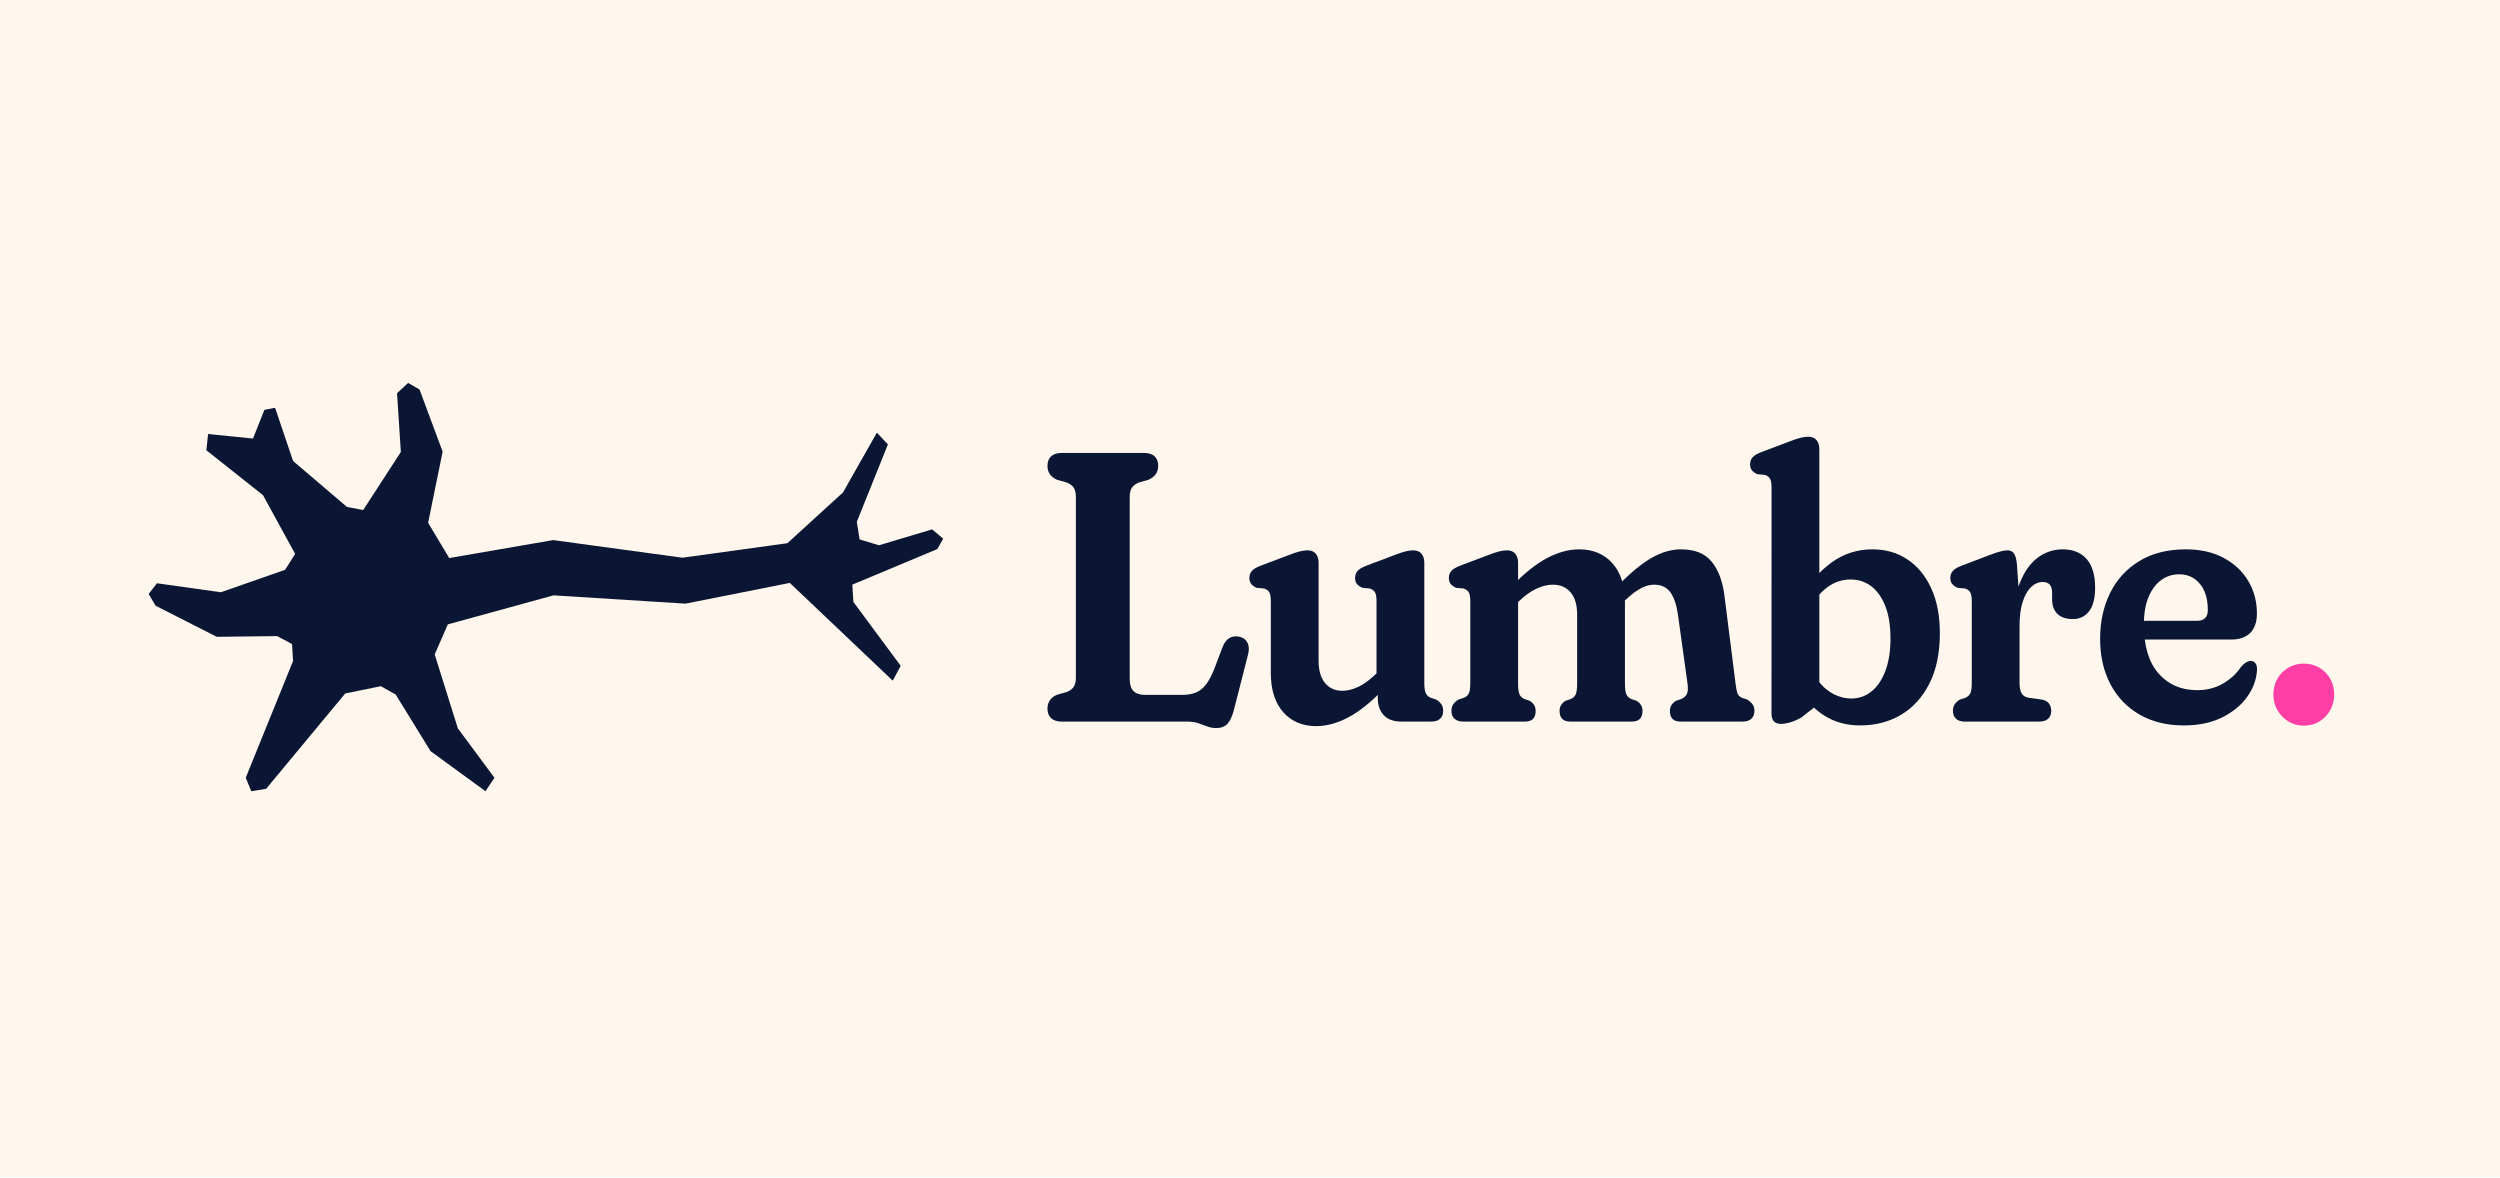
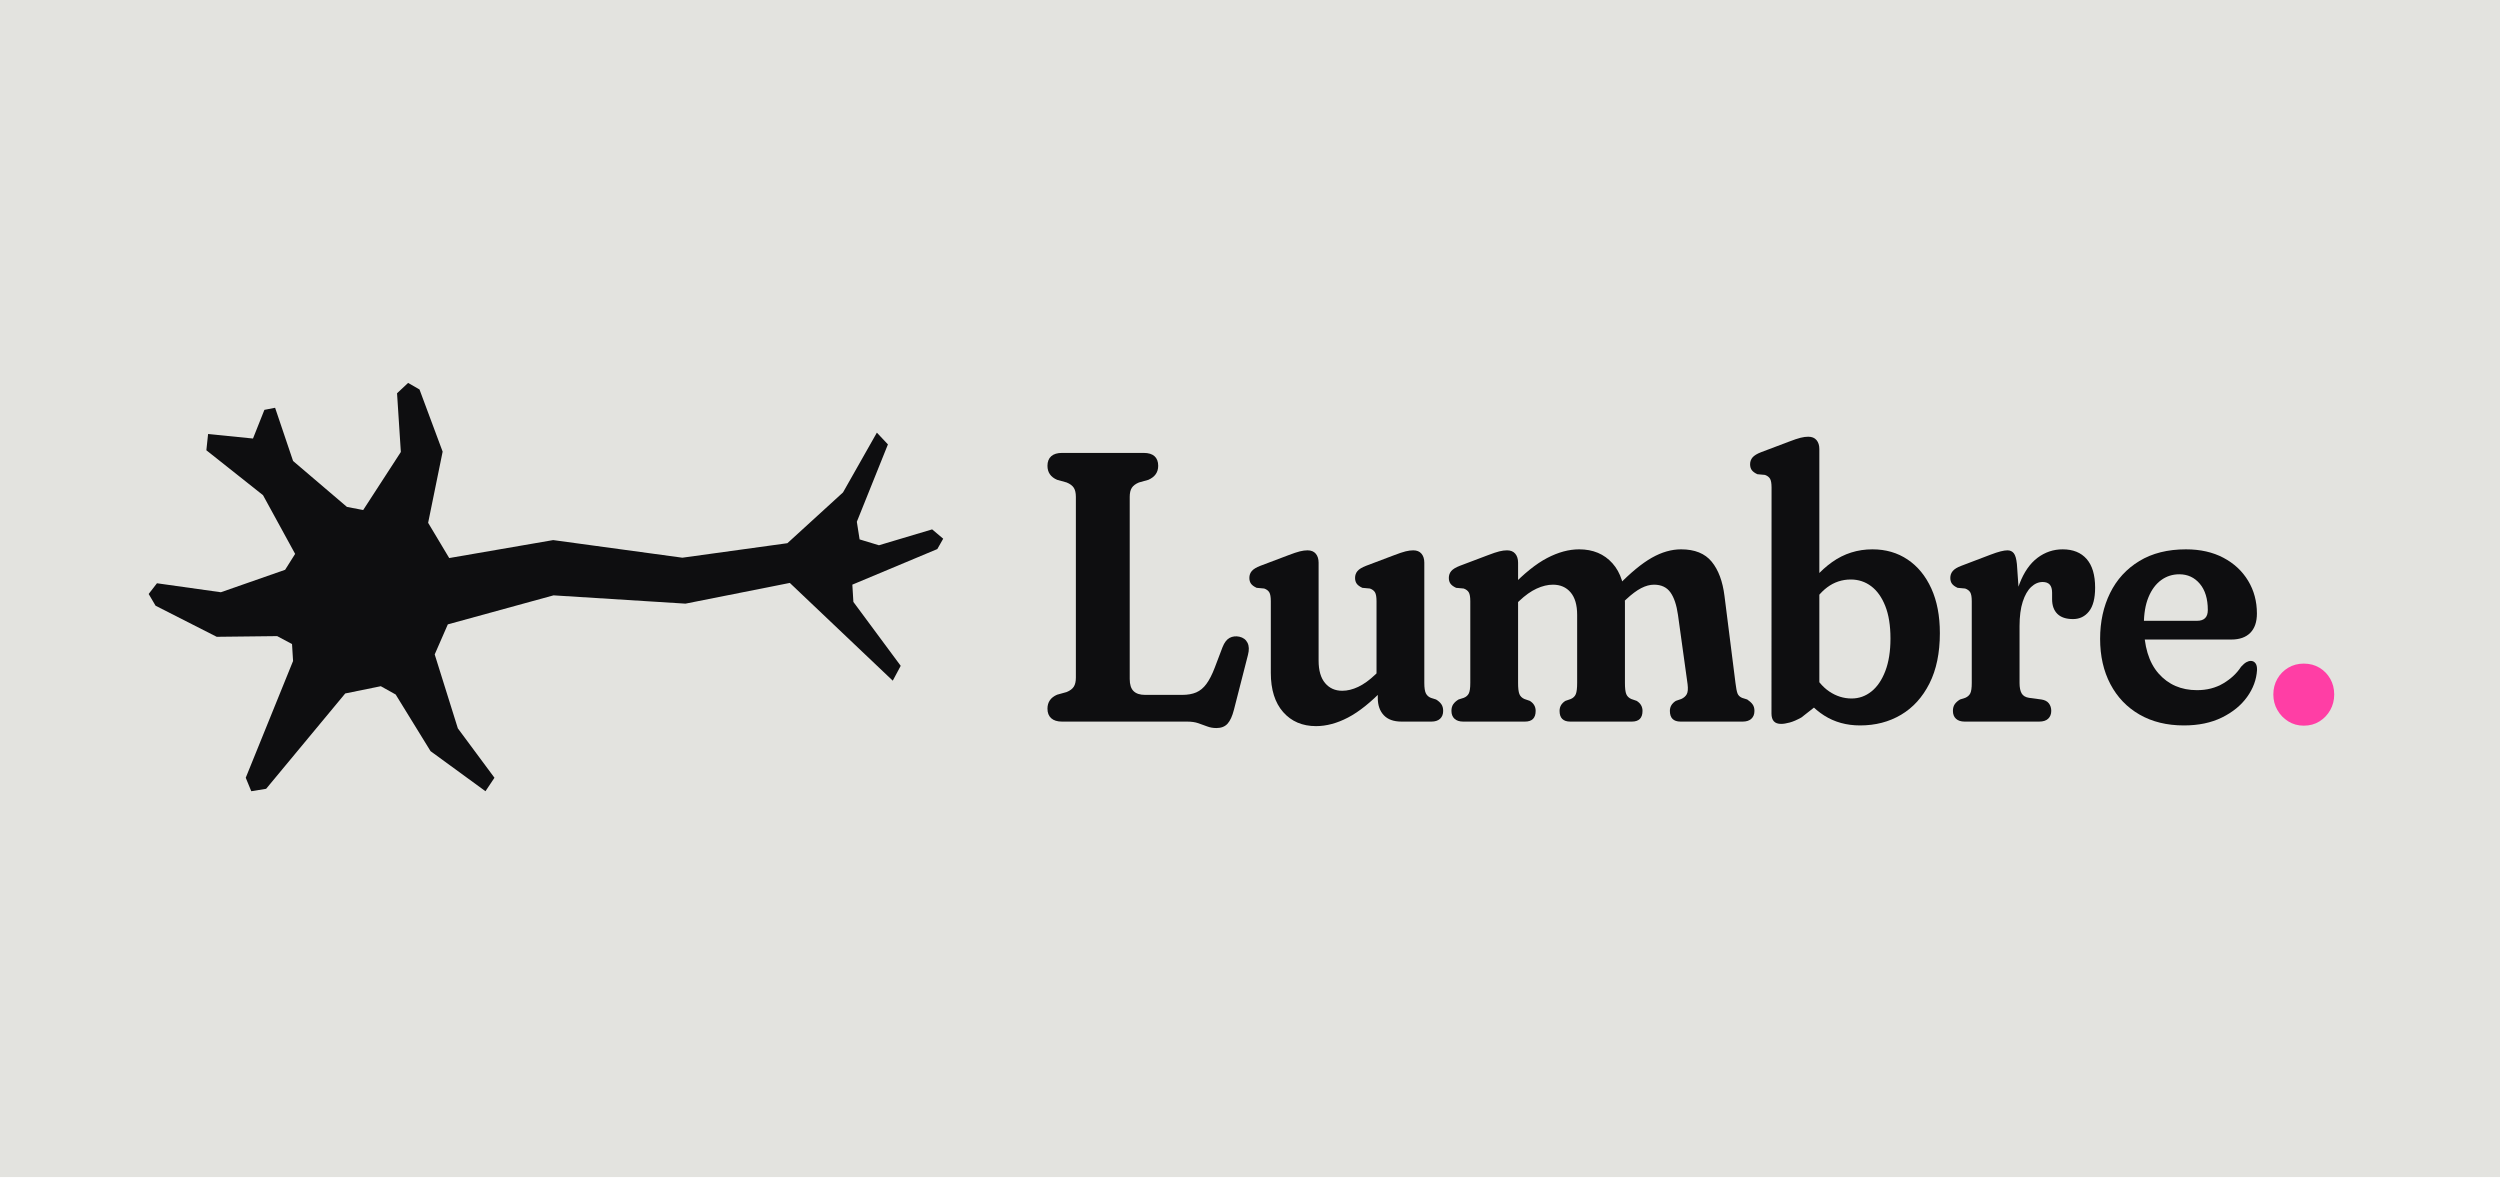
<svg xmlns="http://www.w3.org/2000/svg" viewBox="0 0 977 460" width="977" height="460">
-   <rect width="977" height="460" fill="#FFF7ED" />
+   <rect width="977" height="460" fill="#E3E3DF" />
  <g transform="translate(50,141) scale(1.35)">
-     <path d="M8.0 70.9 L25.7 79.9 L43.2 79.7 L47.5 82.0 L47.8 86.9 L34.1 120.7 L35.7 124.6 L40.0 123.9 L62.9 96.3 L73.2 94.2 L77.5 96.6 L87.6 113.0 L103.5 124.6 L106.1 120.7 L95.5 106.4 L88.8 85.0 L92.6 76.3 L123.2 67.9 L161.4 70.3 L191.6 64.3 L221.4 92.6 L223.7 88.3 L210.0 69.8 L209.7 64.8 L234.3 54.5 L236.0 51.5 L232.8 48.8 L217.4 53.4 L211.8 51.7 L211.0 46.6 L220.0 24.2 L216.8 20.8 L207.0 38.1 L190.9 52.8 L160.5 57.0 L123.1 51.9 L93.0 57.1 L86.9 46.9 L91.1 26.3 L84.4 8.3 L81.1 6.4 L77.9 9.4 L79.0 26.4 L68.1 43.2 L63.4 42.3 L47.8 29.0 L42.6 13.6 L39.5 14.2 L36.2 22.5 L23.2 21.2 L22.7 25.9 L39.1 38.9 L48.4 55.9 L45.5 60.5 L26.9 67.0 L8.4 64.4 L6.0 67.5Z" fill="#0A1633" />
+     <path d="M8.0 70.9 L25.7 79.9 L43.2 79.7 L47.5 82.0 L47.8 86.9 L34.1 120.7 L35.7 124.6 L40.0 123.9 L62.9 96.3 L73.2 94.2 L77.5 96.6 L87.6 113.0 L103.5 124.6 L106.1 120.7 L95.5 106.4 L88.8 85.0 L92.6 76.3 L123.2 67.9 L161.4 70.3 L191.6 64.3 L221.4 92.6 L223.7 88.3 L210.0 69.8 L209.7 64.8 L234.3 54.5 L236.0 51.5 L232.8 48.8 L217.4 53.4 L211.8 51.7 L211.0 46.6 L220.0 24.2 L216.8 20.8 L207.0 38.1 L190.9 52.8 L160.5 57.0 L123.1 51.9 L93.0 57.1 L86.9 46.9 L91.1 26.3 L84.4 8.3 L81.1 6.4 L77.9 9.4 L79.0 26.4 L68.1 43.2 L63.4 42.3 L47.8 29.0 L42.6 13.6 L39.5 14.2 L36.2 22.5 L23.2 21.2 L22.7 25.9 L39.1 38.9 L48.4 55.9 L45.5 60.5 L26.9 67.0 L8.4 64.4 L6.0 67.5Z" fill="#0E0E10" />
  </g>
-   <path d="M448.784 187.515 445.094 188.55Q443.144 189.36 442.319 190.627Q441.494 191.895 441.494 194.16V265.35Q441.494 268.62 443.002 270.09Q444.509 271.56 447.464 271.56H462.015Q465.24 271.56 467.497 270.585Q469.755 269.61 471.465 267.285Q473.175 264.96 474.705 260.97L477.78 252.87Q478.875 250.155 480.562 249.27Q482.25 248.385 484.335 248.82Q486.585 249.33 487.522 251.19Q488.46 253.05 487.71 255.915L482.22 277.38Q481.275 281.1 479.737 282.81Q478.2 284.52 475.38 284.52Q473.43 284.52 471.78 283.89Q470.13 283.26 468.285 282.63Q466.44 282.0 463.92 282.0H415.005Q412.275 282.0 410.812 280.688Q409.35 279.375 409.35 276.96Q409.35 273.105 413.13 271.485L416.85 270.45Q418.83 269.64 419.64 268.358Q420.45 267.075 420.45 264.84V194.16Q420.45 191.895 419.64 190.627Q418.83 189.36 416.85 188.55L413.13 187.515Q409.35 185.895 409.35 182.04Q409.35 179.595 410.812 178.297Q412.275 177.0 415.005 177.0H446.97Q449.774 177.0 451.199 178.297Q452.624 179.595 452.624 182.04Q452.624 185.835 448.784 187.515Z" fill="#0A1633" />
-   <path d="M538.44 272.775V268.65L537.945 268.17V234.945Q537.945 232.5 537.353 231.495Q536.76 230.49 535.365 229.995L532.41 229.725Q530.85 229.005 530.205 228.105Q529.56 227.205 529.56 225.84Q529.56 224.295 530.505 223.17Q531.45 222.045 533.865 221.115L544.77 216.99Q547.695 215.865 549.315 215.468Q550.935 215.07 552.3 215.07Q554.415 215.07 555.517 216.39Q556.62 217.71 556.62 219.885V266.91Q556.62 269.775 557.242 270.983Q557.865 272.19 559.17 272.715L561.21 273.36Q562.575 274.185 563.28 275.213Q563.985 276.24 563.985 277.815Q563.985 279.795 562.777 280.898Q561.57 282.0 559.41 282.0H547.695Q543.12 282.0 540.78 279.503Q538.44 277.005 538.44 272.775ZM496.635 262.95V234.945Q496.635 232.5 496.043 231.495Q495.45 230.49 494.055 229.995L491.1 229.725Q489.54 229.005 488.895 228.105Q488.25 227.205 488.25 225.84Q488.25 224.295 489.195 223.17Q490.14 222.045 492.555 221.115L503.46 216.99Q506.385 215.865 508.005 215.468Q509.625 215.07 510.99 215.07Q513.105 215.07 514.207 216.39Q515.31 217.71 515.31 219.885V258.18Q515.31 263.94 517.845 266.948Q520.38 269.955 524.535 269.955Q527.565 269.955 530.797 268.425Q534.03 266.895 537.51 263.58L539.88 261.315L543.765 266.175L540.795 269.22Q533.25 277.05 526.815 280.41Q520.38 283.77 514.305 283.77Q506.295 283.77 501.465 278.288Q496.635 272.805 496.635 262.95Z" fill="#0A1633" />
-   <path d="M593.265 219.885V266.91Q593.265 269.94 593.775 271.23Q594.285 272.52 595.725 273.165L597.855 273.9Q600.135 275.325 600.135 277.815Q600.135 282.0 595.965 282.0H571.8Q569.64 282.0 568.433 280.898Q567.225 279.795 567.225 277.815Q567.225 276.24 567.93 275.213Q568.635 274.185 570 273.36L572.04 272.715Q573.435 272.16 574.013 270.983Q574.59 269.805 574.59 266.91V234.945Q574.59 232.5 573.998 231.495Q573.405 230.49 572.01 229.995L569.055 229.725Q567.495 229.005 566.85 228.105Q566.205 227.205 566.205 225.84Q566.205 224.295 567.15 223.17Q568.095 222.045 570.51 221.115L581.415 216.99Q584.34 215.865 585.96 215.468Q587.58 215.07 588.945 215.07Q591.06 215.07 592.162 216.39Q593.265 217.71 593.265 219.885ZM591.33 237.135 587.445 232.545 590.415 229.5Q598.095 221.49 604.597 218.085Q611.1 214.68 617.13 214.68Q625.275 214.68 630.15 220.14Q635.025 225.6 635.025 235.5V266.91Q635.025 269.94 635.535 271.23Q636.045 272.52 637.485 273.165L639.615 273.9Q641.895 275.325 641.895 277.815Q641.895 282.0 637.725 282.0H613.65Q609.48 282.0 609.48 277.815Q609.48 275.325 611.76 273.9L613.89 273.165Q615.33 272.52 615.84 271.23Q616.35 269.94 616.35 266.91V240.27Q616.35 234.51 613.793 231.502Q611.235 228.495 606.9 228.495Q603.855 228.495 600.517 230.025Q597.18 231.555 593.7 234.87ZM633.045 236.535 629.205 231.99 632.22 228.945Q639.72 221.25 645.532 217.965Q651.344 214.68 656.969 214.68Q664.964 214.68 668.917 219.495Q672.869 224.31 673.934 232.935L678.225 266.91Q678.57 269.76 678.997 270.938Q679.425 272.115 680.775 272.715L682.815 273.36Q684.135 274.23 684.885 275.235Q685.635 276.24 685.635 277.815Q685.635 279.795 684.427 280.898Q683.22 282.0 681.06 282.0H656.76Q652.59 282.0 652.59 277.815Q652.59 275.37 654.915 273.9L657.045 273.165Q658.485 272.52 659.168 271.32Q659.85 270.12 659.505 267.36L655.755 240.315Q654.93 234.465 652.785 231.48Q650.64 228.495 646.38 228.495Q643.995 228.495 641.37 229.845Q638.745 231.195 635.46 234.27Z" fill="#0A1633" />
-   <path d="M711 175.485V274.875L703.995 280.38Q701.4 281.835 699.397 282.367Q697.395 282.9 696.09 282.9Q694.14 282.9 693.218 281.88Q692.295 280.86 692.295 278.835L692.325 190.545Q692.325 188.1 691.733 187.095Q691.14 186.09 689.745 185.595L686.79 185.325Q685.23 184.605 684.585 183.705Q683.94 182.805 683.94 181.44Q683.94 179.895 684.885 178.77Q685.83 177.645 688.245 176.715L699.15 172.59Q702.075 171.465 703.695 171.068Q705.315 170.67 706.68 170.67Q708.795 170.67 709.897 171.99Q711 173.31 711 175.485ZM707.07 238.38 703.875 233.4Q709.005 224.61 716.017 219.645Q723.03 214.68 731.745 214.68Q739.56 214.68 745.492 218.663Q751.425 222.645 754.762 229.98Q758.1 237.315 758.1 247.425Q758.1 259.035 754.027 267.105Q749.955 275.175 742.927 279.338Q735.9 283.5 726.915 283.5Q718.98 283.5 712.875 279.615Q706.77 275.73 702.84 268.71L707.82 261.6Q710.775 267.465 714.855 270.218Q718.935 272.97 723.6 272.97Q727.92 272.97 731.348 270.233Q734.775 267.495 736.785 262.245Q738.795 256.995 738.795 249.54Q738.795 241.95 736.77 236.835Q734.745 231.72 731.265 229.095Q727.785 226.47 723.27 226.47Q718.2 226.47 714.12 229.492Q710.04 232.515 707.07 238.38Z" fill="#0A1633" />
-   <path d="M786.615 245.43Q786.615 234.93 789.232 228.12Q791.85 221.31 796.26 217.995Q800.67 214.68 806.085 214.68Q812.16 214.68 815.467 218.468Q818.774 222.255 818.774 229.635Q818.774 235.92 816.382 238.927Q813.99 241.935 810.15 241.935Q806.07 241.935 804.015 239.895Q801.96 237.855 801.96 234.18V231.645Q801.96 229.5 801.045 228.472Q800.13 227.445 798.27 227.445Q795.84 227.445 793.777 229.387Q791.715 231.33 790.477 235.155Q789.24 238.98 789.24 244.68ZM788.205 220.425 789.24 235.23V266.91Q789.24 269.58 790.065 270.99Q790.89 272.4 792.96 272.715L797.775 273.36Q799.77 273.66 800.7 274.883Q801.63 276.105 801.63 277.815Q801.63 279.705 800.445 280.853Q799.26 282.0 796.92 282.0H767.775Q765.615 282.0 764.408 280.898Q763.2 279.795 763.2 277.815Q763.2 276.24 763.905 275.213Q764.61 274.185 765.975 273.36L768.015 272.715Q769.41 272.115 769.988 270.96Q770.565 269.805 770.565 266.91V234.945Q770.565 232.5 769.973 231.495Q769.38 230.49 767.985 229.995L765.03 229.725Q763.47 229.005 762.825 228.105Q762.18 227.205 762.18 225.84Q762.18 224.295 763.147 223.147Q764.115 222 766.485 221.115L777.795 216.81Q780.27 215.865 781.867 215.468Q783.465 215.07 784.515 215.07Q786.09 215.07 786.99 216.21Q787.89 217.35 788.205 220.425Z" fill="#0A1633" />
-   <path d="M882 239.76Q882 244.695 879.412 247.312Q876.825 249.93 871.995 249.93H833.235V242.61H858.615Q862.815 242.61 862.815 238.395Q862.815 231.84 859.688 228.135Q856.56 224.43 851.67 224.43Q847.68 224.43 844.552 226.725Q841.425 229.02 839.625 233.385Q837.825 237.75 837.825 244.05Q837.825 256.68 843.562 263.198Q849.3 269.715 858.6 269.715Q864.42 269.715 868.875 267.06Q873.33 264.405 875.805 260.58Q876.975 259.29 877.875 258.788Q878.775 258.285 879.63 258.285Q880.725 258.285 881.415 259.17Q882.105 260.055 882.045 261.855Q881.715 267.435 878.16 272.378Q874.605 277.32 868.312 280.41Q862.02 283.5 853.485 283.5Q843.495 283.5 836.13 279.255Q828.765 275.01 824.745 267.368Q820.725 259.725 820.725 249.645Q820.725 239.655 824.633 231.735Q828.54 223.815 836.062 219.248Q843.585 214.68 854.265 214.68Q862.68 214.68 868.905 217.973Q875.13 221.265 878.565 226.958Q882 232.65 882 239.76Z" fill="#0A1633" />
+   <path d="M448.784 187.515 445.094 188.55Q443.144 189.36 442.319 190.627Q441.494 191.895 441.494 194.16V265.35Q441.494 268.62 443.002 270.09Q444.509 271.56 447.464 271.56H462.015Q465.24 271.56 467.497 270.585Q469.755 269.61 471.465 267.285Q473.175 264.96 474.705 260.97L477.78 252.87Q478.875 250.155 480.562 249.27Q482.25 248.385 484.335 248.82Q486.585 249.33 487.522 251.19Q488.46 253.05 487.71 255.915L482.22 277.38Q481.275 281.1 479.737 282.81Q478.2 284.52 475.38 284.52Q473.43 284.52 471.78 283.89Q470.13 283.26 468.285 282.63Q466.44 282.0 463.92 282.0H415.005Q412.275 282.0 410.812 280.688Q409.35 279.375 409.35 276.96Q409.35 273.105 413.13 271.485L416.85 270.45Q418.83 269.64 419.64 268.358Q420.45 267.075 420.45 264.84V194.16Q420.45 191.895 419.64 190.627Q418.83 189.36 416.85 188.55L413.13 187.515Q409.35 185.895 409.35 182.04Q409.35 179.595 410.812 178.297Q412.275 177.0 415.005 177.0H446.97Q449.774 177.0 451.199 178.297Q452.624 179.595 452.624 182.04Q452.624 185.835 448.784 187.515Z" fill="#0E0E10" />
+   <path d="M538.44 272.775V268.65L537.945 268.17V234.945Q537.945 232.5 537.353 231.495Q536.76 230.49 535.365 229.995L532.41 229.725Q530.85 229.005 530.205 228.105Q529.56 227.205 529.56 225.84Q529.56 224.295 530.505 223.17Q531.45 222.045 533.865 221.115L544.77 216.99Q547.695 215.865 549.315 215.468Q550.935 215.07 552.3 215.07Q554.415 215.07 555.517 216.39Q556.62 217.71 556.62 219.885V266.91Q556.62 269.775 557.242 270.983Q557.865 272.19 559.17 272.715L561.21 273.36Q562.575 274.185 563.28 275.213Q563.985 276.24 563.985 277.815Q563.985 279.795 562.777 280.898Q561.57 282.0 559.41 282.0H547.695Q543.12 282.0 540.78 279.503Q538.44 277.005 538.44 272.775ZM496.635 262.95V234.945Q496.635 232.5 496.043 231.495Q495.45 230.49 494.055 229.995L491.1 229.725Q489.54 229.005 488.895 228.105Q488.25 227.205 488.25 225.84Q488.25 224.295 489.195 223.17Q490.14 222.045 492.555 221.115L503.46 216.99Q506.385 215.865 508.005 215.468Q509.625 215.07 510.99 215.07Q513.105 215.07 514.207 216.39Q515.31 217.71 515.31 219.885V258.18Q515.31 263.94 517.845 266.948Q520.38 269.955 524.535 269.955Q527.565 269.955 530.797 268.425Q534.03 266.895 537.51 263.58L539.88 261.315L543.765 266.175L540.795 269.22Q533.25 277.05 526.815 280.41Q520.38 283.77 514.305 283.77Q506.295 283.77 501.465 278.288Q496.635 272.805 496.635 262.95Z" fill="#0E0E10" />
+   <path d="M593.265 219.885V266.91Q593.265 269.94 593.775 271.23Q594.285 272.52 595.725 273.165L597.855 273.9Q600.135 275.325 600.135 277.815Q600.135 282.0 595.965 282.0H571.8Q569.64 282.0 568.433 280.898Q567.225 279.795 567.225 277.815Q567.225 276.24 567.93 275.213Q568.635 274.185 570 273.36L572.04 272.715Q573.435 272.16 574.013 270.983Q574.59 269.805 574.59 266.91V234.945Q574.59 232.5 573.998 231.495Q573.405 230.49 572.01 229.995L569.055 229.725Q567.495 229.005 566.85 228.105Q566.205 227.205 566.205 225.84Q566.205 224.295 567.15 223.17Q568.095 222.045 570.51 221.115L581.415 216.99Q584.34 215.865 585.96 215.468Q587.58 215.07 588.945 215.07Q591.06 215.07 592.162 216.39Q593.265 217.71 593.265 219.885ZM591.33 237.135 587.445 232.545 590.415 229.5Q598.095 221.49 604.597 218.085Q611.1 214.68 617.13 214.68Q625.275 214.68 630.15 220.14Q635.025 225.6 635.025 235.5V266.91Q635.025 269.94 635.535 271.23Q636.045 272.52 637.485 273.165L639.615 273.9Q641.895 275.325 641.895 277.815Q641.895 282.0 637.725 282.0H613.65Q609.48 282.0 609.48 277.815Q609.48 275.325 611.76 273.9L613.89 273.165Q615.33 272.52 615.84 271.23Q616.35 269.94 616.35 266.91V240.27Q616.35 234.51 613.793 231.502Q611.235 228.495 606.9 228.495Q603.855 228.495 600.517 230.025Q597.18 231.555 593.7 234.87ZM633.045 236.535 629.205 231.99 632.22 228.945Q639.72 221.25 645.532 217.965Q651.344 214.68 656.969 214.68Q664.964 214.68 668.917 219.495Q672.869 224.31 673.934 232.935L678.225 266.91Q678.57 269.76 678.997 270.938Q679.425 272.115 680.775 272.715L682.815 273.36Q684.135 274.23 684.885 275.235Q685.635 276.24 685.635 277.815Q685.635 279.795 684.427 280.898Q683.22 282.0 681.06 282.0H656.76Q652.59 282.0 652.59 277.815Q652.59 275.37 654.915 273.9L657.045 273.165Q658.485 272.52 659.168 271.32Q659.85 270.12 659.505 267.36L655.755 240.315Q654.93 234.465 652.785 231.48Q650.64 228.495 646.38 228.495Q643.995 228.495 641.37 229.845Q638.745 231.195 635.46 234.27Z" fill="#0E0E10" />
+   <path d="M711 175.485V274.875L703.995 280.38Q701.4 281.835 699.397 282.367Q697.395 282.9 696.09 282.9Q694.14 282.9 693.218 281.88Q692.295 280.86 692.295 278.835L692.325 190.545Q692.325 188.1 691.733 187.095Q691.14 186.09 689.745 185.595L686.79 185.325Q685.23 184.605 684.585 183.705Q683.94 182.805 683.94 181.44Q683.94 179.895 684.885 178.77Q685.83 177.645 688.245 176.715L699.15 172.59Q702.075 171.465 703.695 171.068Q705.315 170.67 706.68 170.67Q708.795 170.67 709.897 171.99Q711 173.31 711 175.485ZM707.07 238.38 703.875 233.4Q709.005 224.61 716.017 219.645Q723.03 214.68 731.745 214.68Q739.56 214.68 745.492 218.663Q751.425 222.645 754.762 229.98Q758.1 237.315 758.1 247.425Q758.1 259.035 754.027 267.105Q749.955 275.175 742.927 279.338Q735.9 283.5 726.915 283.5Q718.98 283.5 712.875 279.615Q706.77 275.73 702.84 268.71L707.82 261.6Q710.775 267.465 714.855 270.218Q718.935 272.97 723.6 272.97Q727.92 272.97 731.348 270.233Q734.775 267.495 736.785 262.245Q738.795 256.995 738.795 249.54Q738.795 241.95 736.77 236.835Q734.745 231.72 731.265 229.095Q727.785 226.47 723.27 226.47Q718.2 226.47 714.12 229.492Q710.04 232.515 707.07 238.38Z" fill="#0E0E10" />
+   <path d="M786.615 245.43Q786.615 234.93 789.232 228.12Q791.85 221.31 796.26 217.995Q800.67 214.68 806.085 214.68Q812.16 214.68 815.467 218.468Q818.774 222.255 818.774 229.635Q818.774 235.92 816.382 238.927Q813.99 241.935 810.15 241.935Q806.07 241.935 804.015 239.895Q801.96 237.855 801.96 234.18V231.645Q801.96 229.5 801.045 228.472Q800.13 227.445 798.27 227.445Q795.84 227.445 793.777 229.387Q791.715 231.33 790.477 235.155Q789.24 238.98 789.24 244.68ZM788.205 220.425 789.24 235.23V266.91Q789.24 269.58 790.065 270.99Q790.89 272.4 792.96 272.715L797.775 273.36Q799.77 273.66 800.7 274.883Q801.63 276.105 801.63 277.815Q801.63 279.705 800.445 280.853Q799.26 282.0 796.92 282.0H767.775Q765.615 282.0 764.408 280.898Q763.2 279.795 763.2 277.815Q763.2 276.24 763.905 275.213Q764.61 274.185 765.975 273.36L768.015 272.715Q769.41 272.115 769.988 270.96Q770.565 269.805 770.565 266.91V234.945Q770.565 232.5 769.973 231.495Q769.38 230.49 767.985 229.995L765.03 229.725Q763.47 229.005 762.825 228.105Q762.18 227.205 762.18 225.84Q762.18 224.295 763.147 223.147Q764.115 222 766.485 221.115L777.795 216.81Q780.27 215.865 781.867 215.468Q783.465 215.07 784.515 215.07Q786.09 215.07 786.99 216.21Q787.89 217.35 788.205 220.425Z" fill="#0E0E10" />
+   <path d="M882 239.76Q882 244.695 879.412 247.312Q876.825 249.93 871.995 249.93H833.235V242.61H858.615Q862.815 242.61 862.815 238.395Q862.815 231.84 859.688 228.135Q856.56 224.43 851.67 224.43Q847.68 224.43 844.552 226.725Q841.425 229.02 839.625 233.385Q837.825 237.75 837.825 244.05Q837.825 256.68 843.562 263.198Q849.3 269.715 858.6 269.715Q864.42 269.715 868.875 267.06Q873.33 264.405 875.805 260.58Q876.975 259.29 877.875 258.788Q878.775 258.285 879.63 258.285Q880.725 258.285 881.415 259.17Q882.105 260.055 882.045 261.855Q881.715 267.435 878.16 272.378Q874.605 277.32 868.312 280.41Q862.02 283.5 853.485 283.5Q843.495 283.5 836.13 279.255Q828.765 275.01 824.745 267.368Q820.725 259.725 820.725 249.645Q820.725 239.655 824.633 231.735Q828.54 223.815 836.062 219.248Q843.585 214.68 854.265 214.68Q862.68 214.68 868.905 217.973Q875.13 221.265 878.565 226.958Q882 232.65 882 239.76Z" fill="#0E0E10" />
  <path d="M900.304 283.59Q896.925 283.59 894.239 281.902Q891.553 280.214 889.987 277.467Q888.42 274.72 888.42 271.41Q888.42 268.02 889.98 265.29Q891.54 262.56 894.237 260.948Q896.935 259.336 900.313 259.336Q903.763 259.336 906.441 260.948Q909.119 262.56 910.664 265.283Q912.209 268.005 912.209 271.4Q912.209 274.718 910.674 277.471Q909.139 280.225 906.472 281.907Q903.805 283.59 900.304 283.59Z" fill="#FF3EA5" />
</svg>
